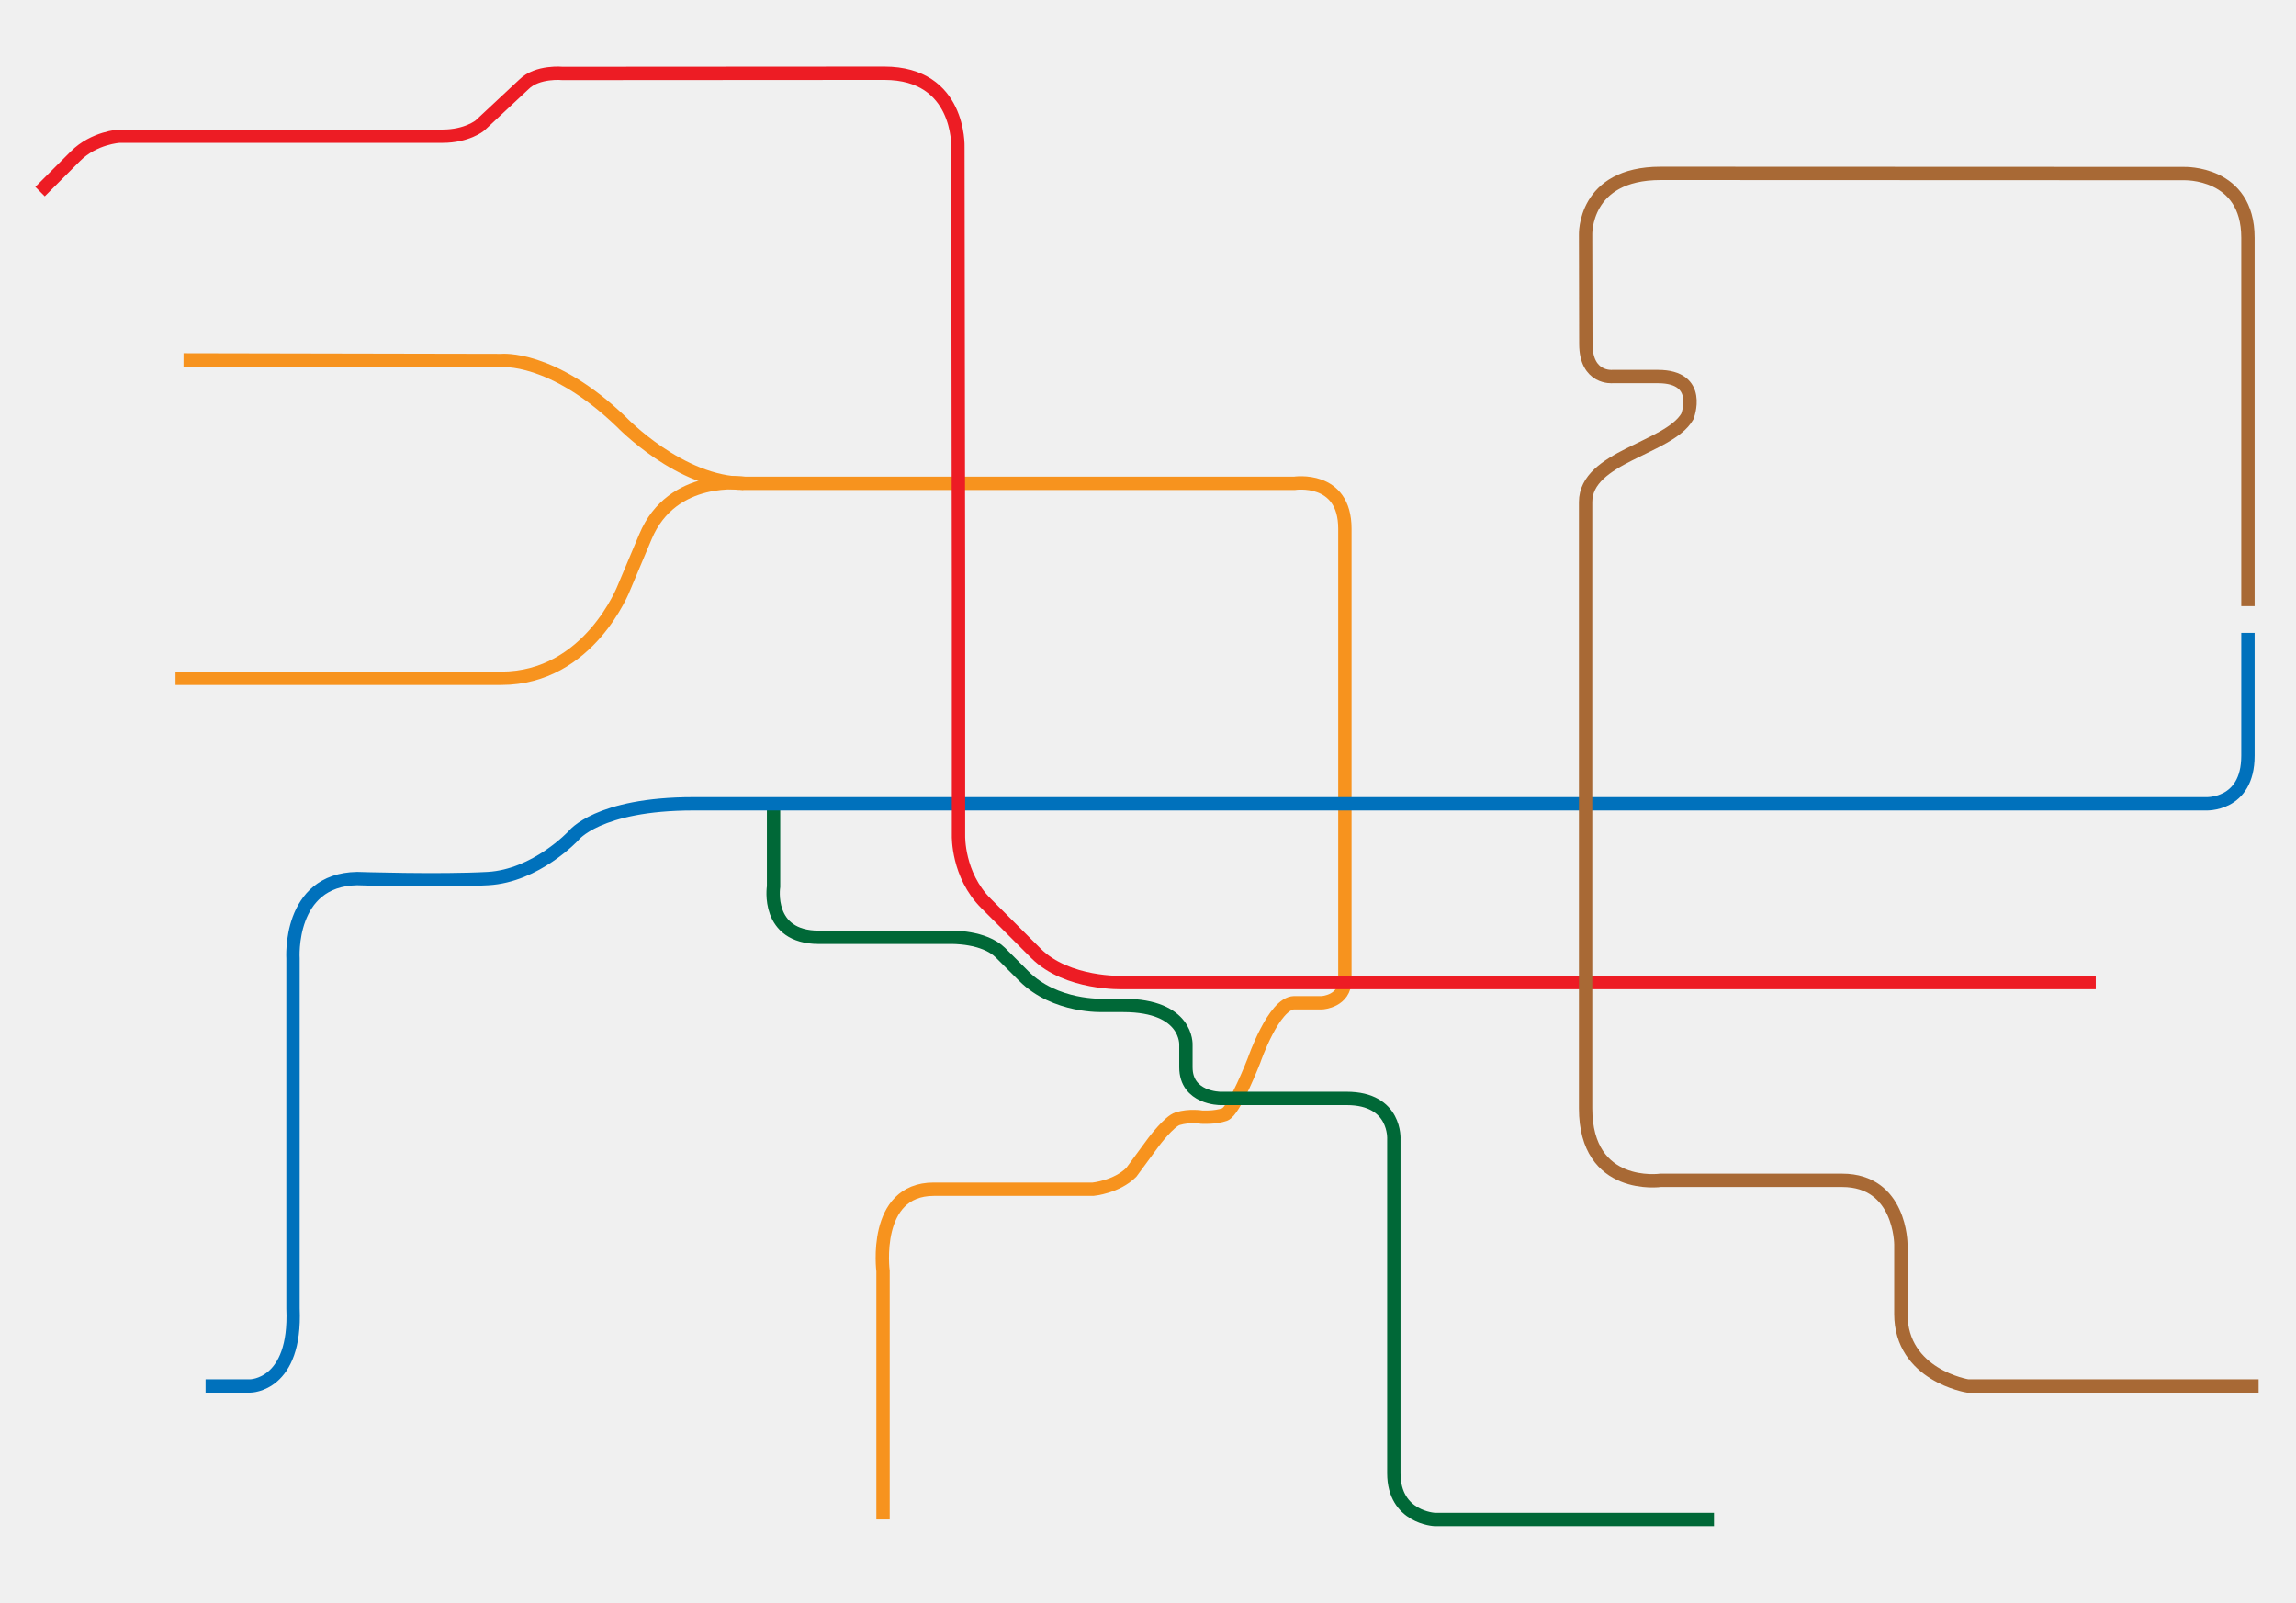
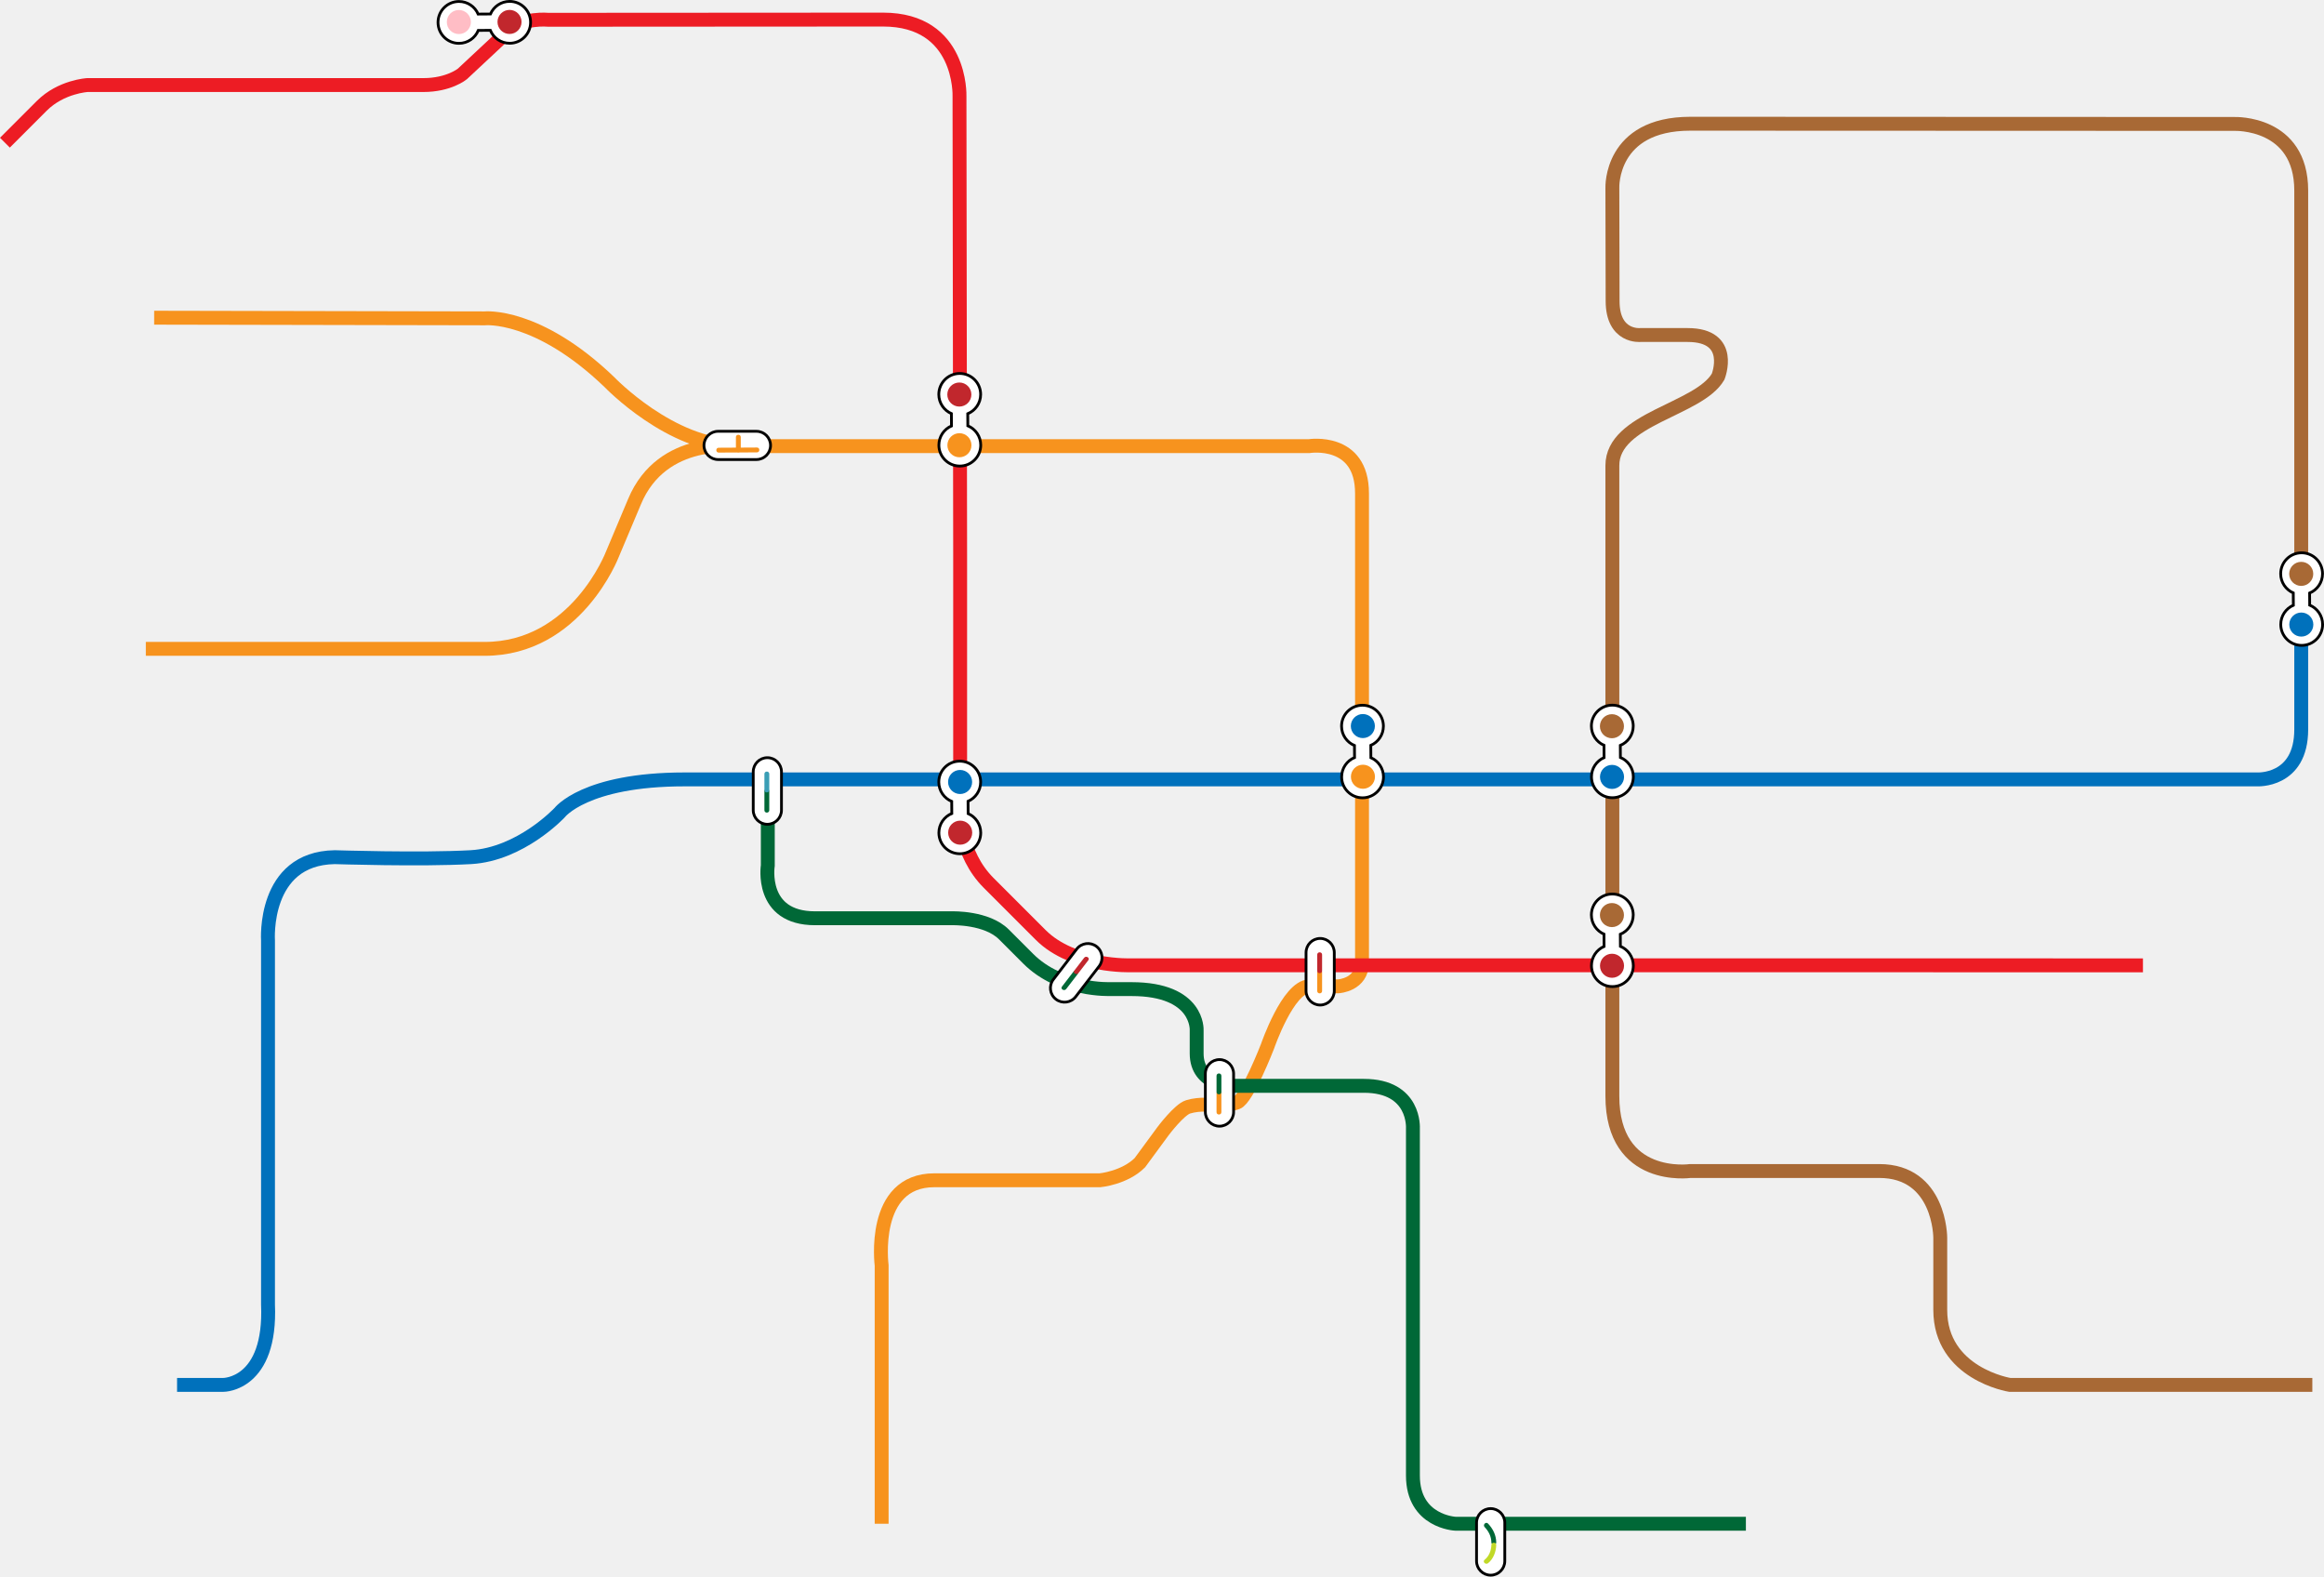
- <svg xmlns="http://www.w3.org/2000/svg" xmlns:xlink="http://www.w3.org/1999/xlink" version="1.1" id="圖層_1" x="0px" y="0px" width="860px" height="600px" viewBox="0 0 860 600" style="enable-background:new 0 0 860 600;" xml:space="preserve">
-   <g>
-     <defs>
-       <rect id="SVGID_1_" width="860" height="600" />
-     </defs>
-     <clipPath id="SVGID_2_">
-       <use xlink:href="#SVGID_1_" style="overflow:visible;" />
-     </clipPath>
-     <g style="opacity:0.5;clip-path:url(#SVGID_2_);">
-       <g>
-         <defs>
-           <rect id="SVGID_3_" x="21" y="3" width="833" height="596" />
-         </defs>
-         <clipPath id="SVGID_4_">
-           <use xlink:href="#SVGID_3_" style="overflow:visible;" />
-         </clipPath>
-       </g>
+ <svg xmlns="http://www.w3.org/2000/svg" version="1.1" x="0px" y="0px" width="836.97px" height="567.645px" viewBox="0 0 836.97 567.645" style="enable-background:new 0 0 836.97 567.645;" xml:space="preserve">
+   <g id="routes">
+     <path id="Xinzhuang" style="fill:none;stroke:#F7931E;stroke-width:5;stroke-miterlimit:10;" d="M52.518,233.623h122   c33,0,46-34,46-34l8-19c10-24,37-20,37-20" />
+     <path id="Zhonghe-Xinlu" style="fill:none;stroke:#F7931E;stroke-width:5;stroke-miterlimit:10;" d="M317.518,548.623v-93   c0,0-4-30.669,19-30.669h59.668c0,0,8.833-0.833,14.333-6.333l8.333-11.334c0,0,5.833-7.788,9.042-8.76   c4.467-1.353,8.958-0.573,8.958-0.573s5,0.333,8.667-1s10.979-20.254,10.979-20.254s7.354-21.413,15.02-21.577h10.5   c0,0,8.5-0.5,8.5-8.5v-169c0-20-19-17-19-17h-206c-24,0-46-23-46-23c-26-25-45-23-45-23l-119-0.235" />
+     <path id="Xindian" style="fill:none;stroke:#006837;stroke-width:5;stroke-miterlimit:10;" d="M628.768,548.623H524.185   c0,0-15.333-0.667-15.333-17.332v-78.337v-46.666c0,0,1-15.334-17.667-15.334h-47.334c0,0-12.883,0.002-12.883-11.665v-8.333   c0,0,0.883-14.827-23.45-14.827l-3.666-0.004l-3.958-0.008c0,0-17.855,0.816-29.605-10.934l-8.75-8.75   c-6.166-6.166-18.521-5.811-18.521-5.811h-49.5c-20,0-17-19-17-19v-29" />
+     <path id="Bannan" style="fill:none;stroke:#0071BC;stroke-width:5;stroke-miterlimit:10;" d="M828.768,216.623v46c0,19-16,18-16,18   h-566.25c-36,0-45,12-45,12s-14,15-32,16s-49,0-49,0c-26,0.444-24,30-24,30v131c1.25,29-16,29-16,29h-16.75" />
+     <path id="Danxin" style="fill:none;stroke:#ED1C24;stroke-width:5;stroke-miterlimit:10;" d="M771.768,347.568l-364.374-0.012   c0,0-20.855,0.816-32.605-10.934l-18.75-18.75c-10.646-10.646-10.25-25.25-10.25-25.25l-0.002-93l-0.233-165.036   c0,0,0.964-27.537-27.536-27.537l-120.5,0.073c0,0-9.455-0.955-14.5,4.089l-16.5,15.411c0,0-4.844,4-14,4h-121   c0,0-9.5,0.5-16.5,7.5l-13.25,13.25" />
+     <path id="Wenhu" style="fill:none;stroke:#A86935;stroke-width:5;stroke-miterlimit:10;" d="M828.768,206.623v-138   c0-24.889-24-24-24-24l-196-0.075c-29,0-28.088,23.075-28.088,23.075l0.088,40.765c0,13.235,10,12.235,10,12.235h17   c17,0,11,15,11,15c-7,12-38.088,15-38.088,32v227c0,31,28.088,27,28.088,27h68c22,0,22,24,22,24v26c0,23,25,27,25,27h109" />
+   </g>
+   <g id="interchanges">
+     <g id="Nangang_EC">
+       <path style="fill:#FFFFFF;" d="M831.817,217.873c2.731,1.133,4.652,3.823,4.652,6.964c0,4.163-3.373,7.536-7.535,7.536    s-7.536-3.373-7.536-7.536c-0.001-3.097,1.869-5.758,4.539-6.917l-0.03-4.43c-2.67-1.158-4.539-3.82-4.539-6.916    c0-4.162,3.373-7.536,7.535-7.536s7.537,3.374,7.537,7.536c0,3.14-1.922,5.83-4.652,6.963L831.817,217.873z" />
+       <path style="fill:none;stroke:#000000;" d="M831.817,217.873c2.731,1.133,4.652,3.823,4.652,6.964    c0,4.163-3.373,7.536-7.535,7.536s-7.536-3.373-7.536-7.536c-0.001-3.097,1.869-5.758,4.539-6.917l-0.03-4.43    c-2.67-1.158-4.539-3.82-4.539-6.916c0-4.162,3.373-7.536,7.535-7.536s7.537,3.374,7.537,7.536c0,3.14-1.922,5.83-4.652,6.963    L831.817,217.873z" />
+       <path style="fill:#A86935;" d="M833.101,206.623c0,2.394-1.94,4.334-4.334,4.334c-2.393,0-4.333-1.94-4.333-4.334    s1.94-4.333,4.333-4.333C831.16,202.29,833.101,204.229,833.101,206.623" />
+       <path style="fill:#0071BC;" d="M833.131,224.874c0,2.394-1.94,4.333-4.334,4.333c-2.393,0-4.333-1.939-4.333-4.333    s1.94-4.333,4.333-4.333C831.19,220.541,833.131,222.479,833.131,224.874" />
+     </g>
+     <g id="Qizhang">
+       <path style="fill:#FFFFFF;" d="M536.852,543.17c2.807,0,5.084,2.275,5.084,5.083v13.809c0,2.807-2.277,5.083-5.084,5.083    s-5.084-2.276-5.084-5.083v-13.809C531.768,545.445,534.045,543.17,536.852,543.17" />
+       <path style="fill:none;stroke:#000000;" d="M536.852,543.17c2.807,0,5.084,2.275,5.084,5.083v13.809    c0,2.807-2.277,5.083-5.084,5.083s-5.084-2.276-5.084-5.083v-13.809C531.768,545.445,534.045,543.17,536.852,543.17z" />
+       <path style="fill:#006837;" d="M534.676,549.813c1.47,1.562,2.395,3.366,2.432,5.534c0.02,1.127,1.77,1.129,1.75,0    c-0.045-2.634-1.158-4.872-2.943-6.772C535.14,547.751,533.904,548.991,534.676,549.813" />
+       <path style="fill:#C1D928;" d="M537.107,556.294c-0.052,1.97-0.846,4.043-2.432,5.297c-0.884,0.7,0.363,1.93,1.238,1.238    c1.932-1.529,2.88-4.148,2.943-6.535C538.888,555.165,537.138,555.168,537.107,556.294" />
+     </g>
+     <g id="Beitou">
+       <path style="fill:#FFFFFF;" d="M172.252,10.95c-1.133,2.731-3.823,4.652-6.964,4.652c-4.162,0-7.536-3.374-7.536-7.536    c0-4.162,3.374-7.535,7.536-7.535c3.097-0.001,5.758,1.869,6.917,4.539l4.429-0.031c1.16-2.67,3.821-4.539,6.917-4.539    c4.162,0,7.536,3.374,7.536,7.536c0,4.162-3.374,7.536-7.536,7.536c-3.14,0-5.831-1.921-6.963-4.652L172.252,10.95z" />
+       <path style="fill:none;stroke:#000000;" d="M172.252,10.95c-1.133,2.731-3.823,4.652-6.964,4.652    c-4.162,0-7.536-3.374-7.536-7.536c0-4.162,3.374-7.535,7.536-7.535c3.097-0.001,5.758,1.869,6.917,4.539l4.429-0.031    c1.16-2.67,3.821-4.539,6.917-4.539c4.162,0,7.536,3.374,7.536,7.536c0,4.162-3.374,7.536-7.536,7.536    c-3.14,0-5.831-1.921-6.963-4.652L172.252,10.95z" />
+       <path style="fill:#C1272D;" d="M183.502,12.232c-2.394,0-4.333-1.94-4.333-4.334c0-2.393,1.939-4.333,4.333-4.333    s4.333,1.94,4.333,4.333C187.835,10.292,185.896,12.232,183.502,12.232" />
+       <path style="fill:#FFBDC5;" d="M165.251,12.263c-2.394,0-4.333-1.94-4.333-4.334c0-2.393,1.939-4.333,4.333-4.333    s4.333,1.94,4.333,4.333C169.584,10.323,167.645,12.263,165.251,12.263" />
+     </g>
+     <g id="Guting">
+       <path style="fill:#FFFFFF;" d="M439.184,405.48c-2.807,0-5.084-2.275-5.084-5.083v-13.809c0-2.807,2.277-5.083,5.084-5.083    s5.084,2.276,5.084,5.083v13.809C444.268,403.205,441.99,405.48,439.184,405.48" />
+       <path style="fill:none;stroke:#000000;" d="M439.184,405.48c-2.807,0-5.084-2.275-5.084-5.083v-13.809    c0-2.807,2.277-5.083,5.084-5.083s5.084,2.276,5.084,5.083v13.809C444.268,403.205,441.99,405.48,439.184,405.48z" />
+       <path style="fill:#F7931E;" d="M439.874,400.433v-6.854c0-1.13-1.75-1.13-1.75,0v6.854    C438.124,401.562,439.874,401.562,439.874,400.433" />
+       <path style="fill:#006837;" d="M439.874,393.159v-5.812c0-1.128-1.75-1.128-1.75,0v5.812    C438.124,394.288,439.874,394.288,439.874,393.159" />
+     </g>
+     <g id="Da_x27_an">
+       <path style="fill:#FFFFFF;" d="M583.575,340.723c2.729,1.133,4.652,3.822,4.652,6.963c0,4.164-3.373,7.537-7.535,7.537    s-7.537-3.373-7.537-7.537c0-3.096,1.869-5.758,4.539-6.916l-0.029-4.43c-2.67-1.158-4.539-3.82-4.539-6.916    c0-4.162,3.373-7.537,7.535-7.537s7.537,3.375,7.537,7.537c0,3.139-1.922,5.83-4.652,6.963L583.575,340.723z" />
+       <path style="fill:none;stroke:#000000;" d="M583.575,340.723c2.729,1.133,4.652,3.822,4.652,6.963    c0,4.164-3.373,7.537-7.535,7.537s-7.537-3.373-7.537-7.537c0-3.096,1.869-5.758,4.539-6.916l-0.029-4.43    c-2.67-1.158-4.539-3.82-4.539-6.916c0-4.162,3.373-7.537,7.535-7.537s7.537,3.375,7.537,7.537c0,3.139-1.922,5.83-4.652,6.963    L583.575,340.723z" />
+       <path style="fill:#A86935;" d="M584.858,329.473c0,2.395-1.941,4.334-4.334,4.334s-4.334-1.939-4.334-4.334    s1.941-4.334,4.334-4.334S584.858,327.078,584.858,329.473" />
+       <path style="fill:#C1272D;" d="M584.888,347.723c0,2.395-1.939,4.334-4.334,4.334c-2.393,0-4.332-1.939-4.332-4.334    c0-2.393,1.939-4.332,4.332-4.332C582.948,343.391,584.888,345.33,584.888,347.723" />
+     </g>
+     <g id="Taibei_Main_Sta.">
+       <path style="fill:#FFFFFF;" d="M342.753,288.553c-2.73-1.133-4.652-3.822-4.652-6.963c0-4.163,3.375-7.537,7.537-7.537    c4.162,0,7.535,3.374,7.535,7.537c0,3.096-1.869,5.758-4.539,6.916l0.03,4.43c2.67,1.16,4.54,3.82,4.539,6.916    c0,4.162-3.374,7.537-7.536,7.537s-7.535-3.375-7.535-7.537c0-3.139,1.921-5.83,4.652-6.963L342.753,288.553z" />
+       <path style="fill:none;stroke:#000000;" d="M342.753,288.553c-2.73-1.133-4.652-3.822-4.652-6.963    c0-4.163,3.375-7.537,7.537-7.537c4.162,0,7.535,3.374,7.535,7.537c0,3.096-1.869,5.758-4.539,6.916l0.03,4.43    c2.67,1.16,4.54,3.82,4.539,6.916c0,4.162-3.374,7.537-7.536,7.537s-7.535-3.375-7.535-7.537c0-3.139,1.921-5.83,4.652-6.963    L342.753,288.553z" />
+       <path style="fill:#C1272D;" d="M341.471,299.803c0-2.395,1.94-4.332,4.334-4.332c2.393,0,4.333,1.938,4.333,4.332    s-1.94,4.334-4.333,4.334C343.411,304.137,341.471,302.197,341.471,299.803" />
+       <path style="fill:#0071BC;" d="M341.441,281.553c0-2.394,1.94-4.333,4.334-4.333c2.393,0,4.333,1.939,4.333,4.333    c0,2.393-1.94,4.334-4.333,4.334C343.381,285.887,341.441,283.945,341.441,281.553" />
+     </g>
+     <g id="CKS_M._Hall">
+       <path style="fill:#FFFFFF;" d="M380.289,359.78c-2.225-1.71-2.645-4.902-0.933-7.128l8.417-10.947    c1.711-2.225,4.904-2.642,7.129-0.931c2.225,1.71,2.643,4.903,0.932,7.128l-8.416,10.947    C385.706,361.075,382.514,361.491,380.289,359.78" />
+       <path style="fill:none;stroke:#000000;" d="M380.289,359.78c-2.225-1.71-2.645-4.902-0.933-7.128l8.417-10.947    c1.711-2.225,4.904-2.642,7.129-0.931c2.225,1.71,2.643,4.903,0.932,7.128l-8.416,10.947    C385.706,361.075,382.514,361.491,380.289,359.78z" />
+       <path style="fill:#006837;" d="M383.975,356.107c1.393-1.812,2.786-3.623,4.18-5.435c0.687-0.895-0.834-1.765-1.512-0.883    c-1.393,1.812-2.786,3.623-4.18,5.435C381.775,356.119,383.296,356.989,383.975,356.107" />
+       <path style="fill:#C1272D;" d="M388.408,350.342c1.18-1.535,2.36-3.07,3.541-4.605c0.688-0.896-0.834-1.766-1.512-0.884    c-1.179,1.535-2.36,3.07-3.541,4.606C386.209,350.354,387.73,351.224,388.408,350.342" />
+     </g>
+     <g id="Minquan_Xi_Lu">
+       <path style="fill:#FFFFFF;" d="M348.551,153.304c2.731,1.133,4.652,3.823,4.652,6.964c0,4.162-3.373,7.536-7.535,7.536    c-4.162,0-7.536-3.374-7.536-7.536c-0.001-3.097,1.869-5.758,4.539-6.917l-0.03-4.429c-2.67-1.16-4.539-3.821-4.539-6.917    c0-4.162,3.373-7.536,7.535-7.536s7.537,3.374,7.537,7.536c0,3.14-1.922,5.831-4.652,6.963L348.551,153.304z" />
+       <path style="fill:none;stroke:#000000;" d="M348.551,153.304c2.731,1.133,4.652,3.823,4.652,6.964    c0,4.162-3.373,7.536-7.535,7.536c-4.162,0-7.536-3.374-7.536-7.536c-0.001-3.097,1.869-5.758,4.539-6.917l-0.03-4.429    c-2.67-1.16-4.539-3.821-4.539-6.917c0-4.162,3.373-7.536,7.535-7.536s7.537,3.374,7.537,7.536c0,3.14-1.922,5.831-4.652,6.963    L348.551,153.304z" />
+       <path style="fill:#C1272D;" d="M349.834,142.054c0,2.394-1.94,4.333-4.334,4.333c-2.393,0-4.333-1.939-4.333-4.333    s1.94-4.333,4.333-4.333C347.894,137.721,349.834,139.66,349.834,142.054" />
+       <path style="fill:#F7931E;" d="M349.864,160.305c0,2.394-1.94,4.333-4.334,4.333c-2.393,0-4.333-1.939-4.333-4.333    s1.94-4.333,4.333-4.333C347.924,155.972,349.864,157.911,349.864,160.305" />
+     </g>
+     <g id="Zhongxiao_Xinsheng">
+       <path style="fill:#FFFFFF;" d="M487.802,268.418c-2.732-1.133-4.652-3.823-4.652-6.964c0-4.163,3.373-7.536,7.535-7.536    s7.535,3.373,7.535,7.536c0.002,3.097-1.869,5.758-4.539,6.917l0.031,4.429c2.67,1.16,4.539,3.821,4.539,6.917    c0,4.162-3.373,7.536-7.535,7.536s-7.537-3.374-7.537-7.536c0-3.14,1.922-5.831,4.652-6.963L487.802,268.418z" />
+       <path style="fill:none;stroke:#000000;" d="M487.802,268.418c-2.732-1.133-4.652-3.823-4.652-6.964    c0-4.163,3.373-7.536,7.535-7.536s7.535,3.373,7.535,7.536c0.002,3.097-1.869,5.758-4.539,6.917l0.031,4.429    c2.67,1.16,4.539,3.821,4.539,6.917c0,4.162-3.373,7.536-7.535,7.536s-7.537-3.374-7.537-7.536c0-3.14,1.922-5.831,4.652-6.963    L487.802,268.418z" />
+       <path style="fill:#F7931E;" d="M486.519,279.668c0-2.395,1.939-4.333,4.334-4.333c2.393,0,4.332,1.938,4.332,4.333    c0,2.394-1.939,4.333-4.332,4.333C488.458,284.001,486.519,282.062,486.519,279.668" />
+       <path style="fill:#0071BC;" d="M486.487,261.417c0-2.394,1.941-4.333,4.334-4.333s4.334,1.939,4.334,4.333    s-1.941,4.334-4.334,4.334S486.487,263.811,486.487,261.417" />
+     </g>
+     <g id="Zhongxiao_Fuxing">
+       <path style="fill:#FFFFFF;" d="M583.576,272.724c2.731,1.133,4.652,3.823,4.652,6.963c0,4.165-3.373,7.538-7.535,7.538    s-7.536-3.373-7.536-7.538c-0.001-3.096,1.869-5.757,4.539-6.916l-0.03-4.43c-2.67-1.158-4.539-3.82-4.539-6.916    c0-4.162,3.373-7.536,7.535-7.536s7.537,3.374,7.537,7.536c0,3.14-1.922,5.83-4.652,6.963L583.576,272.724z" />
+       <path style="fill:none;stroke:#000000;" d="M583.576,272.724c2.731,1.133,4.652,3.823,4.652,6.963    c0,4.165-3.373,7.538-7.535,7.538s-7.536-3.373-7.536-7.538c-0.001-3.096,1.869-5.757,4.539-6.916l-0.03-4.43    c-2.67-1.158-4.539-3.82-4.539-6.916c0-4.162,3.373-7.536,7.535-7.536s7.537,3.374,7.537,7.536c0,3.14-1.922,5.83-4.652,6.963    L583.576,272.724z" />
+       <path style="fill:#A86935;" d="M584.859,261.474c0,2.394-1.94,4.334-4.334,4.334c-2.393,0-4.333-1.94-4.333-4.334    s1.94-4.333,4.333-4.333C582.919,257.141,584.859,259.08,584.859,261.474" />
+       <path style="fill:#0071BC;" d="M584.89,279.725c0,2.395-1.94,4.334-4.334,4.334c-2.393,0-4.333-1.939-4.333-4.334    c0-2.393,1.94-4.333,4.333-4.333C582.949,275.392,584.89,277.332,584.89,279.725" />
+     </g>
+     <g id="Dongmen">
+       <path style="fill:#FFFFFF;" d="M475.448,361.861c-2.807,0-5.084-2.275-5.084-5.083V342.97c0-2.807,2.277-5.083,5.084-5.083    s5.084,2.276,5.084,5.083v13.809C480.532,359.586,478.255,361.861,475.448,361.861" />
+       <path style="fill:none;stroke:#000000;" d="M475.448,361.861c-2.807,0-5.084-2.275-5.084-5.083V342.97    c0-2.807,2.277-5.083,5.084-5.083s5.084,2.276,5.084,5.083v13.809C480.532,359.586,478.255,361.861,475.448,361.861z" />
+       <path style="fill:#F7931E;" d="M476.139,356.813v-6.855c0-1.129-1.75-1.129-1.75,0v6.855    C474.389,357.942,476.139,357.942,476.139,356.813" />
+       <path style="fill:#C1272D;" d="M476.139,349.54v-5.811c0-1.129-1.75-1.129-1.75,0v5.811    C474.389,350.669,476.139,350.669,476.139,349.54" />
+     </g>
+     <g id="Ximen">
+       <path style="fill:#FFFFFF;" d="M276.358,296.782c-2.807,0-5.084-2.275-5.084-5.083V277.89c0-2.806,2.277-5.083,5.084-5.083    s5.084,2.277,5.084,5.083v13.809C281.442,294.507,279.165,296.782,276.358,296.782" />
+       <path style="fill:none;stroke:#000000;" d="M276.358,296.782c-2.807,0-5.084-2.275-5.084-5.083V277.89    c0-2.806,2.277-5.083,5.084-5.083s5.084,2.277,5.084,5.083v13.809C281.442,294.507,279.165,296.782,276.358,296.782z" />
+       <path style="fill:#006837;" d="M277.047,291.734v-6.855c0-1.128-1.75-1.128-1.75,0v6.855    C275.297,292.862,277.047,292.862,277.047,291.734" />
+       <path style="fill:#3A9EB5;" d="M277.047,284.461v-5.811c0-1.127-1.75-1.127-1.75,0v5.811    C275.297,285.589,277.047,285.589,277.047,284.461" />
+     </g>
+     <g id="Daqiaotou">
+       <path style="fill:#FFFFFF;" d="M277.505,160.374c0,2.807-2.275,5.083-5.082,5.083h-13.809c-2.806,0-5.084-2.276-5.084-5.083    c0-2.808,2.278-5.084,5.084-5.084h13.809C275.23,155.29,277.505,157.565,277.505,160.374" />
+       <path style="fill:none;stroke:#000000;" d="M277.505,160.374c0,2.807-2.275,5.083-5.082,5.083h-13.809    c-2.806,0-5.084-2.276-5.084-5.083c0-2.808,2.278-5.084,5.084-5.084h13.809C275.23,155.29,277.505,157.565,277.505,160.374z" />
+       <path style="fill:#F7931E;" d="M258.823,162.954c4.597-0.025,9.192-0.049,13.789-0.074c1.128-0.006,1.129-1.757,0-1.75    c-4.597,0.025-9.192,0.049-13.789,0.074C257.695,161.209,257.694,162.959,258.823,162.954" />
+       <path style="fill:#F7931E;" d="M265.034,157.379v4.625c0,1.128,1.75,1.128,1.75,0v-4.625    C266.784,156.251,265.034,156.251,265.034,157.379" />
    </g>
  </g>
-   <g>
-     <defs>
-       <rect id="SVGID_5_" width="860" height="600" />
-     </defs>
-     <clipPath id="SVGID_6_">
-       <use xlink:href="#SVGID_5_" style="overflow:visible;" />
-     </clipPath>
-     <path style="clip-path:url(#SVGID_6_);fill:none;stroke:#F7931E;stroke-width:5;stroke-miterlimit:10;" d="M65.75,254h122   c33,0,46-34,46-34l8-19c10-24,37-20,37-20" />
-     <path style="clip-path:url(#SVGID_6_);fill:none;stroke:#F7931E;stroke-width:5;stroke-miterlimit:10;" d="M330.75,569v-93   c0,0-4-30.669,19-30.669h59.668c0,0,8.833-0.833,14.333-6.333l8.333-11.334c0,0,5.833-7.788,9.042-8.76   c4.467-1.353,8.958-0.573,8.958-0.573s5,0.333,8.667-1s10.979-20.254,10.979-20.254s7.354-21.413,15.02-21.577h10.5   c0,0,8.5-0.5,8.5-8.5V198c0-20-19-17-19-17h-206c-24,0-46-23-46-23c-26-25-45-23-45-23l-119-0.235" />
-     <path style="clip-path:url(#SVGID_6_);fill:none;stroke:#006837;stroke-width:5;stroke-miterlimit:10;" d="M642,569H537.417   c0,0-15.333-0.667-15.333-17.332v-78.337v-46.666c0,0,1-15.334-17.667-15.334h-47.334c0,0-12.883,0.002-12.883-11.665v-8.333   c0,0,0.883-14.827-23.45-14.827l-3.666-0.004l-3.958-0.008c0,0-17.855,0.816-29.605-10.934l-8.75-8.75   C368.605,350.645,356.25,351,356.25,351h-49.5c-20,0-17-19-17-19v-29" />
-     <path style="clip-path:url(#SVGID_6_);fill:none;stroke:#0071BC;stroke-width:5;stroke-miterlimit:10;" d="M842,237v46   c0,19-16,18-16,18H259.75c-36,0-45,12-45,12s-14,15-32,16s-49,0-49,0c-26,0.444-24,30-24,30v131c1.25,29-16,29-16,29H77" />
-     <path style="clip-path:url(#SVGID_6_);fill:none;stroke:#ED1C24;stroke-width:5;stroke-miterlimit:10;" d="M785,367.945   l-364.374-0.012c0,0-20.855,0.816-32.605-10.934l-18.75-18.75c-10.646-10.646-10.25-25.25-10.25-25.25l-0.002-93l-0.233-165.036   c0,0,0.964-27.537-27.536-27.537L210.75,27.5c0,0-9.455-0.955-14.5,4.089L179.75,47c0,0-4.844,4-14,4h-121c0,0-9.5,0.5-16.5,7.5   L15,71.75" />
-     <path style="clip-path:url(#SVGID_6_);fill:none;stroke:#A86935;stroke-width:5;stroke-miterlimit:10;" d="M842,227V89   c0-24.889-24-24-24-24l-196-0.075C593,64.925,593.912,88,593.912,88L594,128.765C594,142,604,141,604,141h17c17,0,11,15,11,15   c-7,12-38.088,15-38.088,32v227c0,31,28.088,27,28.088,27h68c22,0,22,24,22,24v26c0,23,25,27,25,27h109" />
-   </g>
-   <g style="display:none;">
-     <defs>
-       <rect id="SVGID_7_" width="860" height="600" />
-     </defs>
-     <clipPath id="SVGID_8_" style="display:inline;">
-       <use xlink:href="#SVGID_7_" style="overflow:visible;" />
-     </clipPath>
-     <path style="display:inline;clip-path:url(#SVGID_8_);fill:#FFFFFF;" d="M596.808,361.1c2.729,1.133,4.652,3.822,4.652,6.963   c0,4.164-3.373,7.537-7.535,7.537s-7.537-3.373-7.537-7.537c0-3.096,1.869-5.758,4.539-6.916l-0.029-4.43   c-2.67-1.158-4.539-3.82-4.539-6.916c0-4.162,3.373-7.537,7.535-7.537s7.537,3.375,7.537,7.537c0,3.139-1.922,5.83-4.652,6.963   L596.808,361.1z" />
-     <path style="display:inline;clip-path:url(#SVGID_8_);fill:none;stroke:#000000;" d="M596.808,361.1   c2.729,1.133,4.652,3.822,4.652,6.963c0,4.164-3.373,7.537-7.535,7.537s-7.537-3.373-7.537-7.537c0-3.096,1.869-5.758,4.539-6.916   l-0.029-4.43c-2.67-1.158-4.539-3.82-4.539-6.916c0-4.162,3.373-7.537,7.535-7.537s7.537,3.375,7.537,7.537   c0,3.139-1.922,5.83-4.652,6.963L596.808,361.1z" />
-     <path style="display:inline;clip-path:url(#SVGID_8_);fill:#A86935;" d="M598.091,349.85c0,2.395-1.941,4.334-4.334,4.334   s-4.334-1.939-4.334-4.334s1.941-4.334,4.334-4.334S598.091,347.455,598.091,349.85" />
-     <path style="display:inline;clip-path:url(#SVGID_8_);fill:#C1272D;" d="M598.12,368.1c0,2.395-1.939,4.334-4.334,4.334   c-2.393,0-4.332-1.939-4.332-4.334c0-2.393,1.939-4.332,4.332-4.332C596.181,363.768,598.12,365.707,598.12,368.1" />
-     <path style="display:inline;clip-path:url(#SVGID_8_);fill:#FFFFFF;" d="M596.809,293.101c2.731,1.133,4.652,3.823,4.652,6.963   c0,4.165-3.373,7.538-7.535,7.538s-7.536-3.373-7.536-7.538c-0.001-3.096,1.869-5.757,4.539-6.916l-0.03-4.43   c-2.67-1.158-4.539-3.82-4.539-6.916c0-4.162,3.373-7.536,7.535-7.536s7.537,3.374,7.537,7.536c0,3.14-1.922,5.83-4.652,6.963   L596.809,293.101z" />
-     <path style="display:inline;clip-path:url(#SVGID_8_);fill:none;stroke:#000000;" d="M596.809,293.101   c2.731,1.133,4.652,3.823,4.652,6.963c0,4.165-3.373,7.538-7.535,7.538s-7.536-3.373-7.536-7.538   c-0.001-3.096,1.869-5.757,4.539-6.916l-0.03-4.43c-2.67-1.158-4.539-3.82-4.539-6.916c0-4.162,3.373-7.536,7.535-7.536   s7.537,3.374,7.537,7.536c0,3.14-1.922,5.83-4.652,6.963L596.809,293.101z" />
-     <path style="display:inline;clip-path:url(#SVGID_8_);fill:#A86935;" d="M598.092,281.851c0,2.394-1.94,4.334-4.334,4.334   c-2.393,0-4.333-1.94-4.333-4.334s1.94-4.333,4.333-4.333C596.151,277.518,598.092,279.457,598.092,281.851" />
-     <path style="display:inline;clip-path:url(#SVGID_8_);fill:#0071BC;" d="M598.122,300.102c0,2.395-1.94,4.334-4.334,4.334   c-2.393,0-4.333-1.939-4.333-4.334c0-2.393,1.94-4.333,4.333-4.333C596.182,295.769,598.122,297.708,598.122,300.102" />
-     <path style="display:inline;clip-path:url(#SVGID_8_);fill:#FFFFFF;" d="M845.05,238.25c2.731,1.133,4.652,3.823,4.652,6.964   c0,4.163-3.373,7.536-7.535,7.536s-7.536-3.373-7.536-7.536c-0.001-3.097,1.869-5.758,4.539-6.917l-0.03-4.43   c-2.67-1.158-4.539-3.82-4.539-6.916c0-4.162,3.373-7.536,7.535-7.536s7.537,3.374,7.537,7.536c0,3.14-1.922,5.83-4.652,6.963   L845.05,238.25z" />
-     <path style="display:inline;clip-path:url(#SVGID_8_);fill:none;stroke:#000000;" d="M845.05,238.25   c2.731,1.133,4.652,3.823,4.652,6.964c0,4.163-3.373,7.536-7.535,7.536s-7.536-3.373-7.536-7.536   c-0.001-3.097,1.869-5.758,4.539-6.917l-0.03-4.43c-2.67-1.158-4.539-3.82-4.539-6.916c0-4.162,3.373-7.536,7.535-7.536   s7.537,3.374,7.537,7.536c0,3.14-1.922,5.83-4.652,6.963L845.05,238.25z" />
-     <path style="display:inline;clip-path:url(#SVGID_8_);fill:#A86935;" d="M846.333,227c0,2.394-1.94,4.334-4.334,4.334   c-2.393,0-4.333-1.94-4.333-4.334s1.94-4.333,4.333-4.333C844.393,222.667,846.333,224.605,846.333,227" />
-     <path style="display:inline;clip-path:url(#SVGID_8_);fill:#0071BC;" d="M846.363,245.25c0,2.394-1.94,4.333-4.334,4.333   c-2.393,0-4.333-1.939-4.333-4.333s1.94-4.333,4.333-4.333C844.423,240.917,846.363,242.856,846.363,245.25" />
-     <path style="display:inline;clip-path:url(#SVGID_8_);fill:#FFFFFF;" d="M501.034,288.795c-2.732-1.133-4.652-3.823-4.652-6.964   c0-4.163,3.373-7.536,7.535-7.536s7.535,3.373,7.535,7.536c0.002,3.097-1.869,5.758-4.539,6.917l0.031,4.429   c2.67,1.16,4.539,3.821,4.539,6.917c0,4.162-3.373,7.536-7.535,7.536s-7.537-3.374-7.537-7.536c0-3.14,1.922-5.831,4.652-6.963   L501.034,288.795z" />
-     <path style="display:inline;clip-path:url(#SVGID_8_);fill:none;stroke:#000000;" d="M501.034,288.795   c-2.732-1.133-4.652-3.823-4.652-6.964c0-4.163,3.373-7.536,7.535-7.536s7.535,3.373,7.535,7.536   c0.002,3.097-1.869,5.758-4.539,6.917l0.031,4.429c2.67,1.16,4.539,3.821,4.539,6.917c0,4.162-3.373,7.536-7.535,7.536   s-7.537-3.374-7.537-7.536c0-3.14,1.922-5.831,4.652-6.963L501.034,288.795z" />
-     <path style="display:inline;clip-path:url(#SVGID_8_);fill:#F7931E;" d="M499.751,300.045c0-2.395,1.939-4.333,4.334-4.333   c2.393,0,4.332,1.938,4.332,4.333c0,2.394-1.939,4.333-4.332,4.333C501.69,304.378,499.751,302.438,499.751,300.045" />
-     <path style="display:inline;clip-path:url(#SVGID_8_);fill:#0071BC;" d="M499.72,281.794c0-2.394,1.941-4.333,4.334-4.333   s4.334,1.939,4.334,4.333s-1.941,4.334-4.334,4.334S499.72,284.188,499.72,281.794" />
-     <path style="display:inline;clip-path:url(#SVGID_8_);fill:#FFFFFF;" d="M355.986,308.93c-2.73-1.133-4.652-3.822-4.652-6.963   c0-4.163,3.375-7.537,7.537-7.537c4.162,0,7.535,3.374,7.535,7.537c0,3.096-1.869,5.758-4.539,6.916l0.03,4.43   c2.67,1.16,4.54,3.82,4.539,6.916c0,4.162-3.374,7.537-7.536,7.537s-7.535-3.375-7.535-7.537c0-3.139,1.921-5.83,4.652-6.963   L355.986,308.93z" />
-     <path style="display:inline;clip-path:url(#SVGID_8_);fill:none;stroke:#000000;" d="M355.986,308.93   c-2.73-1.133-4.652-3.822-4.652-6.963c0-4.163,3.375-7.537,7.537-7.537c4.162,0,7.535,3.374,7.535,7.537   c0,3.096-1.869,5.758-4.539,6.916l0.03,4.43c2.67,1.16,4.54,3.82,4.539,6.916c0,4.162-3.374,7.537-7.536,7.537   s-7.535-3.375-7.535-7.537c0-3.139,1.921-5.83,4.652-6.963L355.986,308.93z" />
-     <path style="display:inline;clip-path:url(#SVGID_8_);fill:#C1272D;" d="M354.704,320.18c0-2.395,1.94-4.332,4.334-4.332   c2.393,0,4.333,1.938,4.333,4.332s-1.94,4.334-4.333,4.334C356.644,324.514,354.704,322.574,354.704,320.18" />
-     <path style="display:inline;clip-path:url(#SVGID_8_);fill:#0071BC;" d="M354.673,301.93c0-2.394,1.94-4.333,4.334-4.333   c2.393,0,4.333,1.939,4.333,4.333c0,2.393-1.94,4.334-4.333,4.334C356.613,306.264,354.673,304.322,354.673,301.93" />
-     <path style="display:inline;clip-path:url(#SVGID_8_);fill:#FFFFFF;" d="M361.783,173.681c2.731,1.133,4.652,3.823,4.652,6.964   c0,4.162-3.373,7.536-7.535,7.536c-4.162,0-7.536-3.374-7.536-7.536c-0.001-3.097,1.869-5.758,4.539-6.917l-0.03-4.429   c-2.67-1.16-4.539-3.821-4.539-6.917c0-4.162,3.373-7.536,7.535-7.536s7.537,3.374,7.537,7.536c0,3.14-1.922,5.831-4.652,6.963   L361.783,173.681z" />
-     <path style="display:inline;clip-path:url(#SVGID_8_);fill:none;stroke:#000000;" d="M361.783,173.681   c2.731,1.133,4.652,3.823,4.652,6.964c0,4.162-3.373,7.536-7.535,7.536c-4.162,0-7.536-3.374-7.536-7.536   c-0.001-3.097,1.869-5.758,4.539-6.917l-0.03-4.429c-2.67-1.16-4.539-3.821-4.539-6.917c0-4.162,3.373-7.536,7.535-7.536   s7.537,3.374,7.537,7.536c0,3.14-1.922,5.831-4.652,6.963L361.783,173.681z" />
-     <path style="display:inline;clip-path:url(#SVGID_8_);fill:#C1272D;" d="M363.066,162.431c0,2.394-1.94,4.333-4.334,4.333   c-2.393,0-4.333-1.939-4.333-4.333s1.94-4.333,4.333-4.333C361.126,158.098,363.066,160.037,363.066,162.431" />
-     <path style="display:inline;clip-path:url(#SVGID_8_);fill:#F7931E;" d="M363.097,180.682c0,2.394-1.94,4.333-4.334,4.333   c-2.393,0-4.333-1.939-4.333-4.333s1.94-4.333,4.333-4.333C361.157,176.349,363.097,178.288,363.097,180.682" />
-     <path style="display:inline;clip-path:url(#SVGID_8_);fill:#FFFFFF;" d="M185.484,31.327c-1.133,2.731-3.823,4.652-6.964,4.652   c-4.162,0-7.536-3.374-7.536-7.536c0-4.162,3.374-7.535,7.536-7.535c3.097-0.001,5.758,1.869,6.917,4.539l4.429-0.031   c1.16-2.67,3.821-4.539,6.917-4.539c4.162,0,7.536,3.374,7.536,7.536c0,4.162-3.374,7.536-7.536,7.536   c-3.14,0-5.831-1.921-6.963-4.652L185.484,31.327z" />
-     <path style="display:inline;clip-path:url(#SVGID_8_);fill:none;stroke:#000000;" d="M185.484,31.327   c-1.133,2.731-3.823,4.652-6.964,4.652c-4.162,0-7.536-3.374-7.536-7.536c0-4.162,3.374-7.535,7.536-7.535   c3.097-0.001,5.758,1.869,6.917,4.539l4.429-0.031c1.16-2.67,3.821-4.539,6.917-4.539c4.162,0,7.536,3.374,7.536,7.536   c0,4.162-3.374,7.536-7.536,7.536c-3.14,0-5.831-1.921-6.963-4.652L185.484,31.327z" />
-     <path style="display:inline;clip-path:url(#SVGID_8_);fill:#C1272D;" d="M196.734,32.609c-2.394,0-4.333-1.94-4.333-4.334   c0-2.393,1.939-4.333,4.333-4.333s4.333,1.94,4.333,4.333C201.067,30.669,199.128,32.609,196.734,32.609" />
-     <path style="display:inline;clip-path:url(#SVGID_8_);fill:#FFBDC5;" d="M178.483,32.64c-2.394,0-4.333-1.94-4.333-4.334   c0-2.393,1.939-4.333,4.333-4.333s4.333,1.94,4.333,4.333C182.816,30.7,180.877,32.64,178.483,32.64" />
-     <path style="display:inline;clip-path:url(#SVGID_8_);fill:#FFFFFF;" d="M550.084,563.547c2.807,0,5.084,2.275,5.084,5.083v13.809   c0,2.807-2.277,5.083-5.084,5.083S545,585.245,545,582.438V568.63C545,565.822,547.277,563.547,550.084,563.547" />
-     <path style="display:inline;clip-path:url(#SVGID_8_);fill:none;stroke:#000000;" d="M550.084,563.547   c2.807,0,5.084,2.275,5.084,5.083v13.809c0,2.807-2.277,5.083-5.084,5.083S545,585.245,545,582.438V568.63   C545,565.822,547.277,563.547,550.084,563.547z" />
-     <path style="display:inline;clip-path:url(#SVGID_8_);fill:#006837;" d="M547.908,570.19c1.47,1.562,2.395,3.366,2.432,5.534   c0.02,1.127,1.77,1.129,1.75,0c-0.045-2.634-1.158-4.872-2.943-6.772C548.372,568.128,547.137,569.368,547.908,570.19" />
-     <path style="display:inline;clip-path:url(#SVGID_8_);fill:#C1D928;" d="M550.34,576.671c-0.052,1.97-0.846,4.043-2.432,5.297   c-0.884,0.7,0.363,1.93,1.238,1.238c1.932-1.529,2.88-4.148,2.943-6.535C552.12,575.542,550.37,575.545,550.34,576.671" />
-     <path style="display:inline;clip-path:url(#SVGID_8_);fill:#FFFFFF;" d="M289.59,317.159c-2.807,0-5.084-2.275-5.084-5.083v-13.809   c0-2.806,2.277-5.083,5.084-5.083s5.084,2.277,5.084,5.083v13.809C294.674,314.884,292.397,317.159,289.59,317.159" />
-     <path style="display:inline;clip-path:url(#SVGID_8_);fill:none;stroke:#000000;" d="M289.59,317.159   c-2.807,0-5.084-2.275-5.084-5.083v-13.809c0-2.806,2.277-5.083,5.084-5.083s5.084,2.277,5.084,5.083v13.809   C294.674,314.884,292.397,317.159,289.59,317.159z" />
-     <path style="display:inline;clip-path:url(#SVGID_8_);fill:#006837;" d="M290.28,312.111v-6.855c0-1.128-1.75-1.128-1.75,0v6.855   C288.53,313.239,290.28,313.239,290.28,312.111" />
-     <path style="display:inline;clip-path:url(#SVGID_8_);fill:#3A9EB5;" d="M290.28,304.838v-5.811c0-1.127-1.75-1.127-1.75,0v5.811   C288.53,305.966,290.28,305.966,290.28,304.838" />
-     <path style="display:inline;clip-path:url(#SVGID_8_);fill:#FFFFFF;" d="M488.681,382.238c-2.807,0-5.084-2.275-5.084-5.083   v-13.809c0-2.807,2.277-5.083,5.084-5.083s5.084,2.276,5.084,5.083v13.809C493.765,379.963,491.487,382.238,488.681,382.238" />
-     <path style="display:inline;clip-path:url(#SVGID_8_);fill:none;stroke:#000000;" d="M488.681,382.238   c-2.807,0-5.084-2.275-5.084-5.083v-13.809c0-2.807,2.277-5.083,5.084-5.083s5.084,2.276,5.084,5.083v13.809   C493.765,379.963,491.487,382.238,488.681,382.238z" />
-     <path style="display:inline;clip-path:url(#SVGID_8_);fill:#F7931E;" d="M489.371,377.19v-6.855c0-1.129-1.75-1.129-1.75,0v6.855   C487.621,378.319,489.371,378.319,489.371,377.19" />
-     <path style="display:inline;clip-path:url(#SVGID_8_);fill:#C1272D;" d="M489.371,369.917v-5.811c0-1.129-1.75-1.129-1.75,0v5.811   C487.621,371.046,489.371,371.046,489.371,369.917" />
-     <path style="display:inline;clip-path:url(#SVGID_8_);fill:#FFFFFF;" d="M452.416,425.857c-2.807,0-5.084-2.275-5.084-5.083   v-13.809c0-2.807,2.277-5.083,5.084-5.083s5.084,2.276,5.084,5.083v13.809C457.5,423.582,455.223,425.857,452.416,425.857" />
-     <path style="display:inline;clip-path:url(#SVGID_8_);fill:none;stroke:#000000;" d="M452.416,425.857   c-2.807,0-5.084-2.275-5.084-5.083v-13.809c0-2.807,2.277-5.083,5.084-5.083s5.084,2.276,5.084,5.083v13.809   C457.5,423.582,455.223,425.857,452.416,425.857z" />
-     <path style="display:inline;clip-path:url(#SVGID_8_);fill:#F7931E;" d="M453.106,420.81v-6.854c0-1.13-1.75-1.13-1.75,0v6.854   C451.356,421.938,453.106,421.938,453.106,420.81" />
-     <path style="display:inline;clip-path:url(#SVGID_8_);fill:#006837;" d="M453.106,413.536v-5.812c0-1.128-1.75-1.128-1.75,0v5.812   C451.356,414.665,453.106,414.665,453.106,413.536" />
-     <path style="display:inline;clip-path:url(#SVGID_8_);fill:#FFFFFF;" d="M393.521,380.157c-2.225-1.71-2.645-4.902-0.933-7.128   l8.417-10.947c1.711-2.225,4.904-2.642,7.129-0.931c2.225,1.71,2.643,4.903,0.932,7.128l-8.416,10.947   C398.938,381.452,395.747,381.868,393.521,380.157" />
-     <path style="display:inline;clip-path:url(#SVGID_8_);fill:none;stroke:#000000;" d="M393.521,380.157   c-2.225-1.71-2.645-4.902-0.933-7.128l8.417-10.947c1.711-2.225,4.904-2.642,7.129-0.931c2.225,1.71,2.643,4.903,0.932,7.128   l-8.416,10.947C398.938,381.452,395.747,381.868,393.521,380.157z" />
-     <path style="display:inline;clip-path:url(#SVGID_8_);fill:#006837;" d="M397.207,376.484c1.393-1.812,2.786-3.623,4.18-5.435   c0.687-0.895-0.834-1.765-1.512-0.883c-1.393,1.812-2.786,3.623-4.18,5.435C395.008,376.496,396.529,377.366,397.207,376.484" />
-     <path style="display:inline;clip-path:url(#SVGID_8_);fill:#C1272D;" d="M401.641,370.719c1.18-1.535,2.36-3.07,3.541-4.605   c0.688-0.896-0.834-1.766-1.512-0.884c-1.179,1.535-2.36,3.07-3.541,4.606C399.441,370.73,400.962,371.601,401.641,370.719" />
-     <path style="display:inline;clip-path:url(#SVGID_8_);fill:#FFFFFF;" d="M290.737,180.75c0,2.807-2.275,5.083-5.082,5.083h-13.809   c-2.806,0-5.084-2.276-5.084-5.083c0-2.808,2.278-5.084,5.084-5.084h13.809C288.462,175.667,290.737,177.942,290.737,180.75" />
-     <path style="display:inline;clip-path:url(#SVGID_8_);fill:none;stroke:#000000;" d="M290.737,180.75   c0,2.807-2.275,5.083-5.082,5.083h-13.809c-2.806,0-5.084-2.276-5.084-5.083c0-2.808,2.278-5.084,5.084-5.084h13.809   C288.462,175.667,290.737,177.942,290.737,180.75z" />
-     <path style="display:inline;clip-path:url(#SVGID_8_);fill:#F7931E;" d="M272.056,183.331c4.597-0.025,9.192-0.049,13.789-0.074   c1.128-0.006,1.129-1.757,0-1.75c-4.597,0.025-9.192,0.049-13.789,0.074C270.928,181.586,270.927,183.336,272.056,183.331" />
-     <path style="display:inline;clip-path:url(#SVGID_8_);fill:#F7931E;" d="M278.267,177.756v4.625c0,1.128,1.75,1.128,1.75,0v-4.625   C280.017,176.628,278.267,176.628,278.267,177.756" />
-   </g>
</svg>
